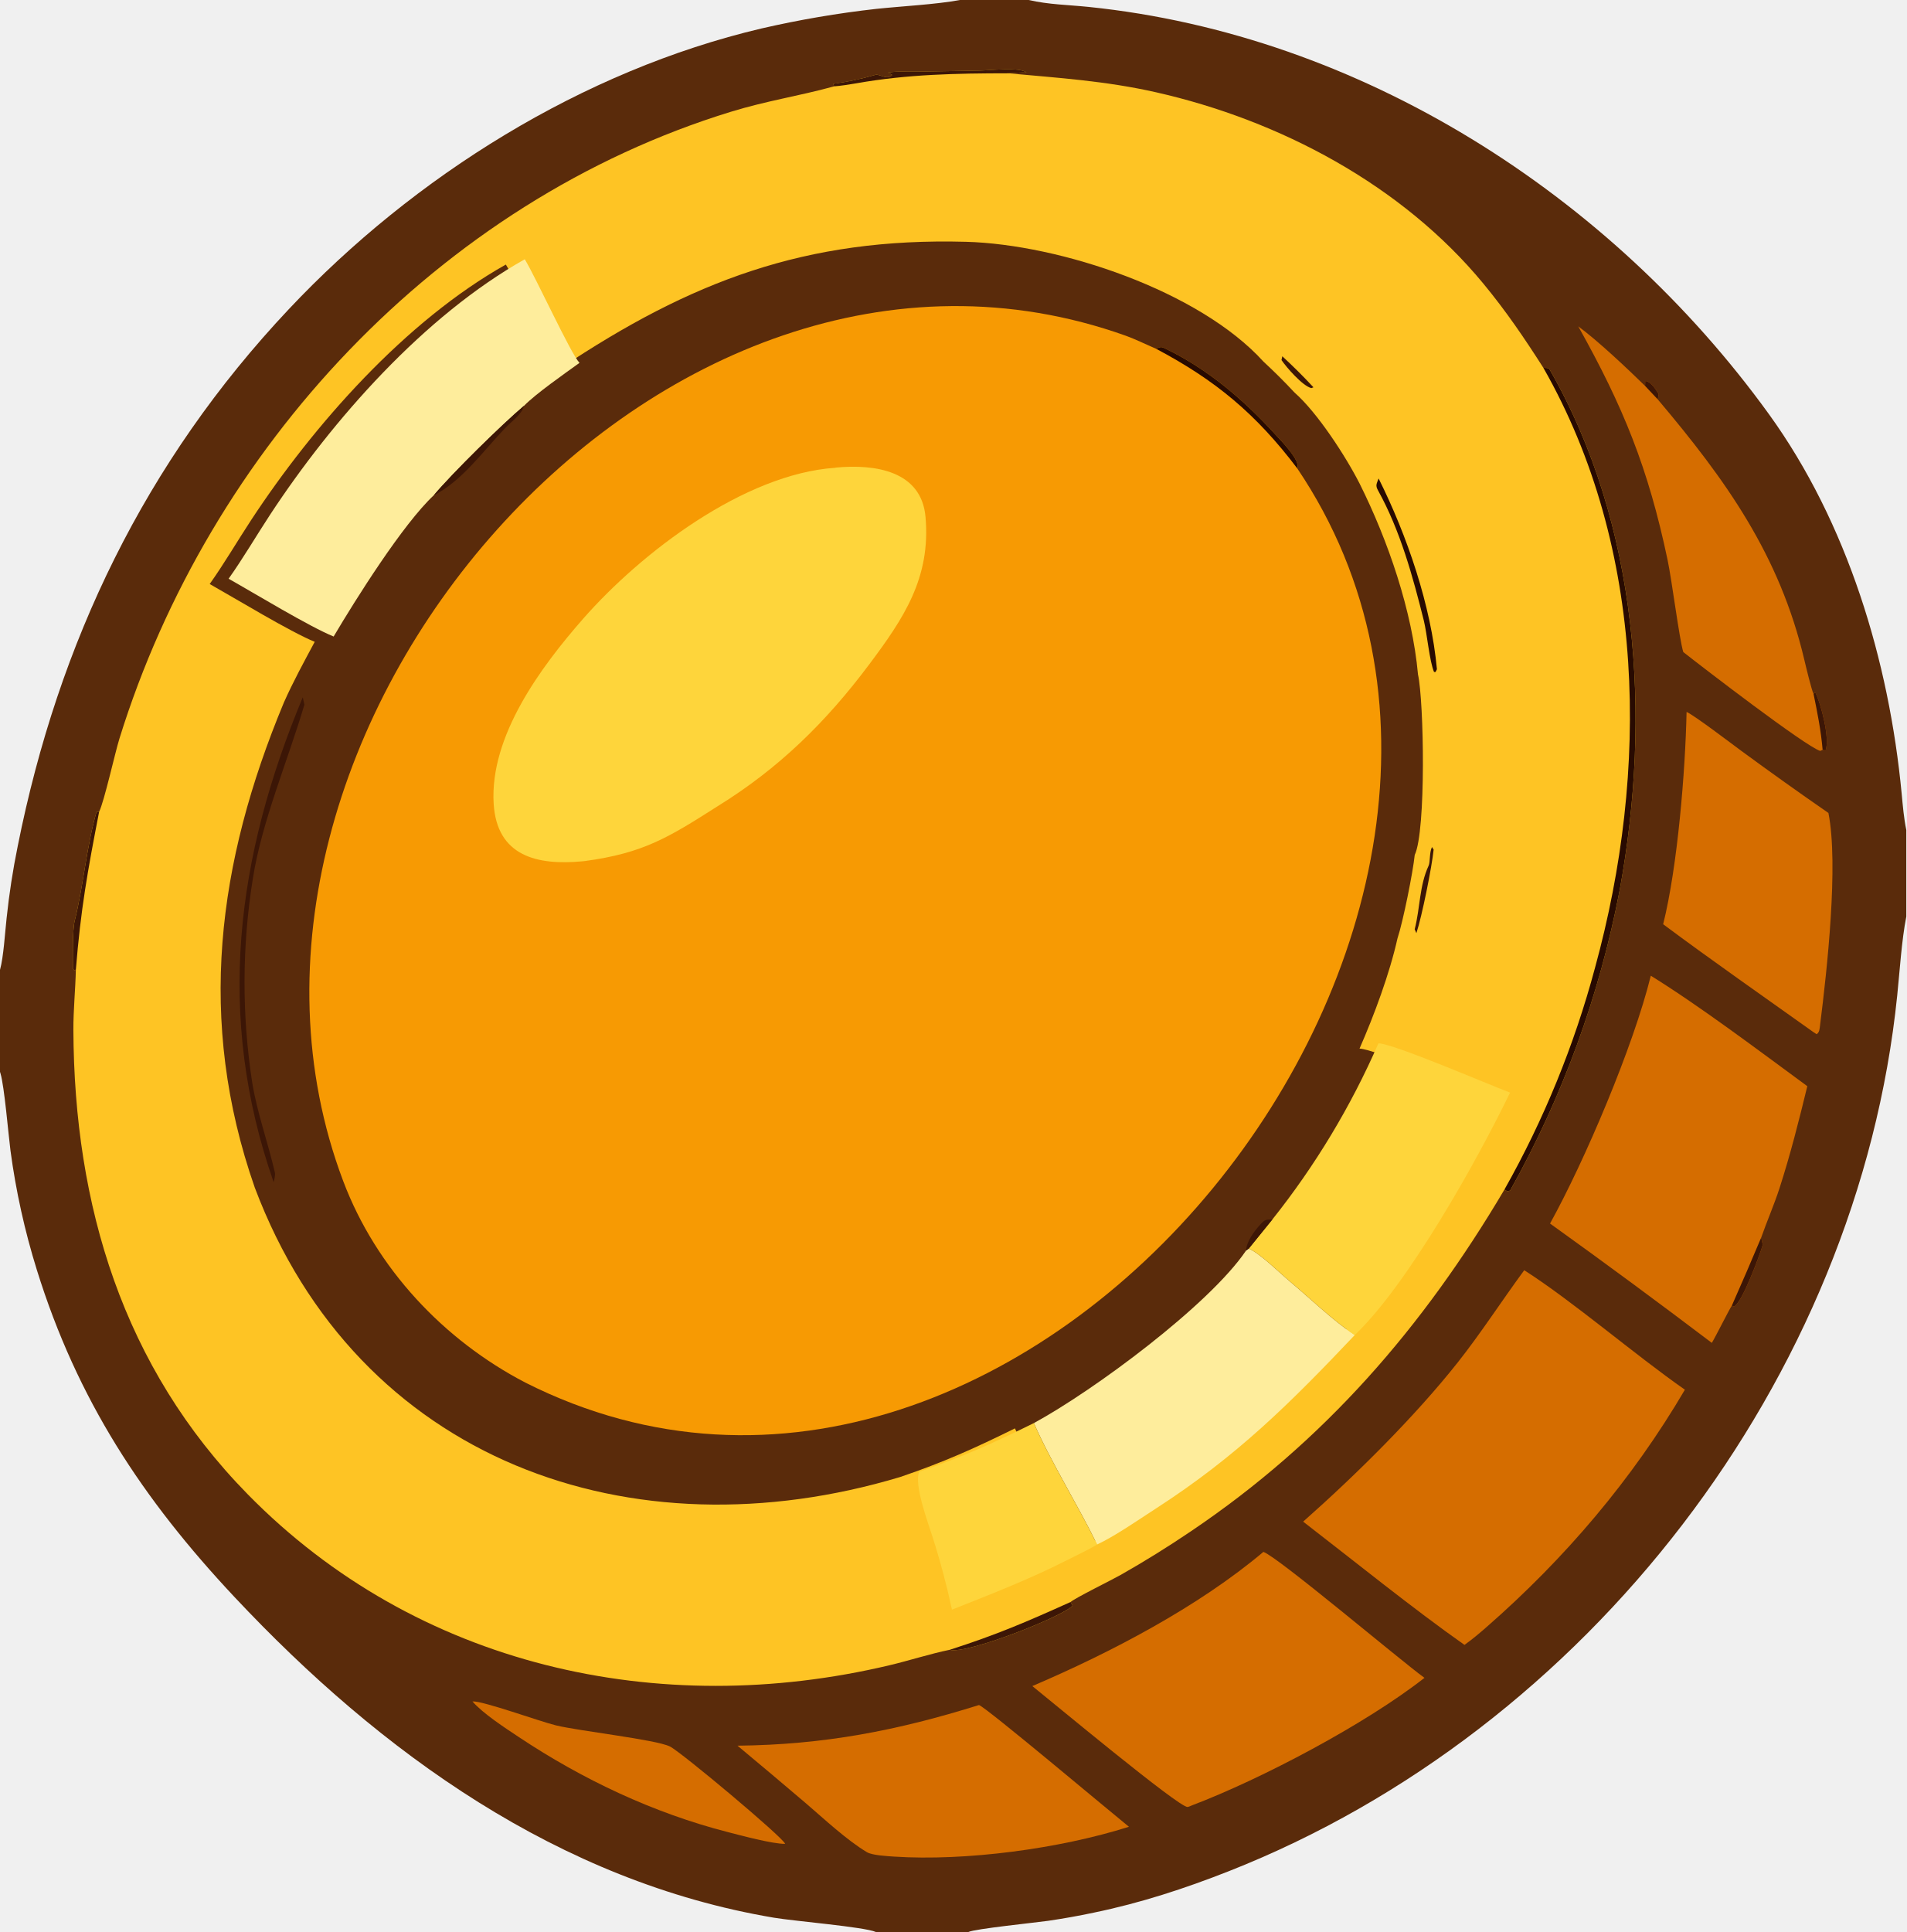
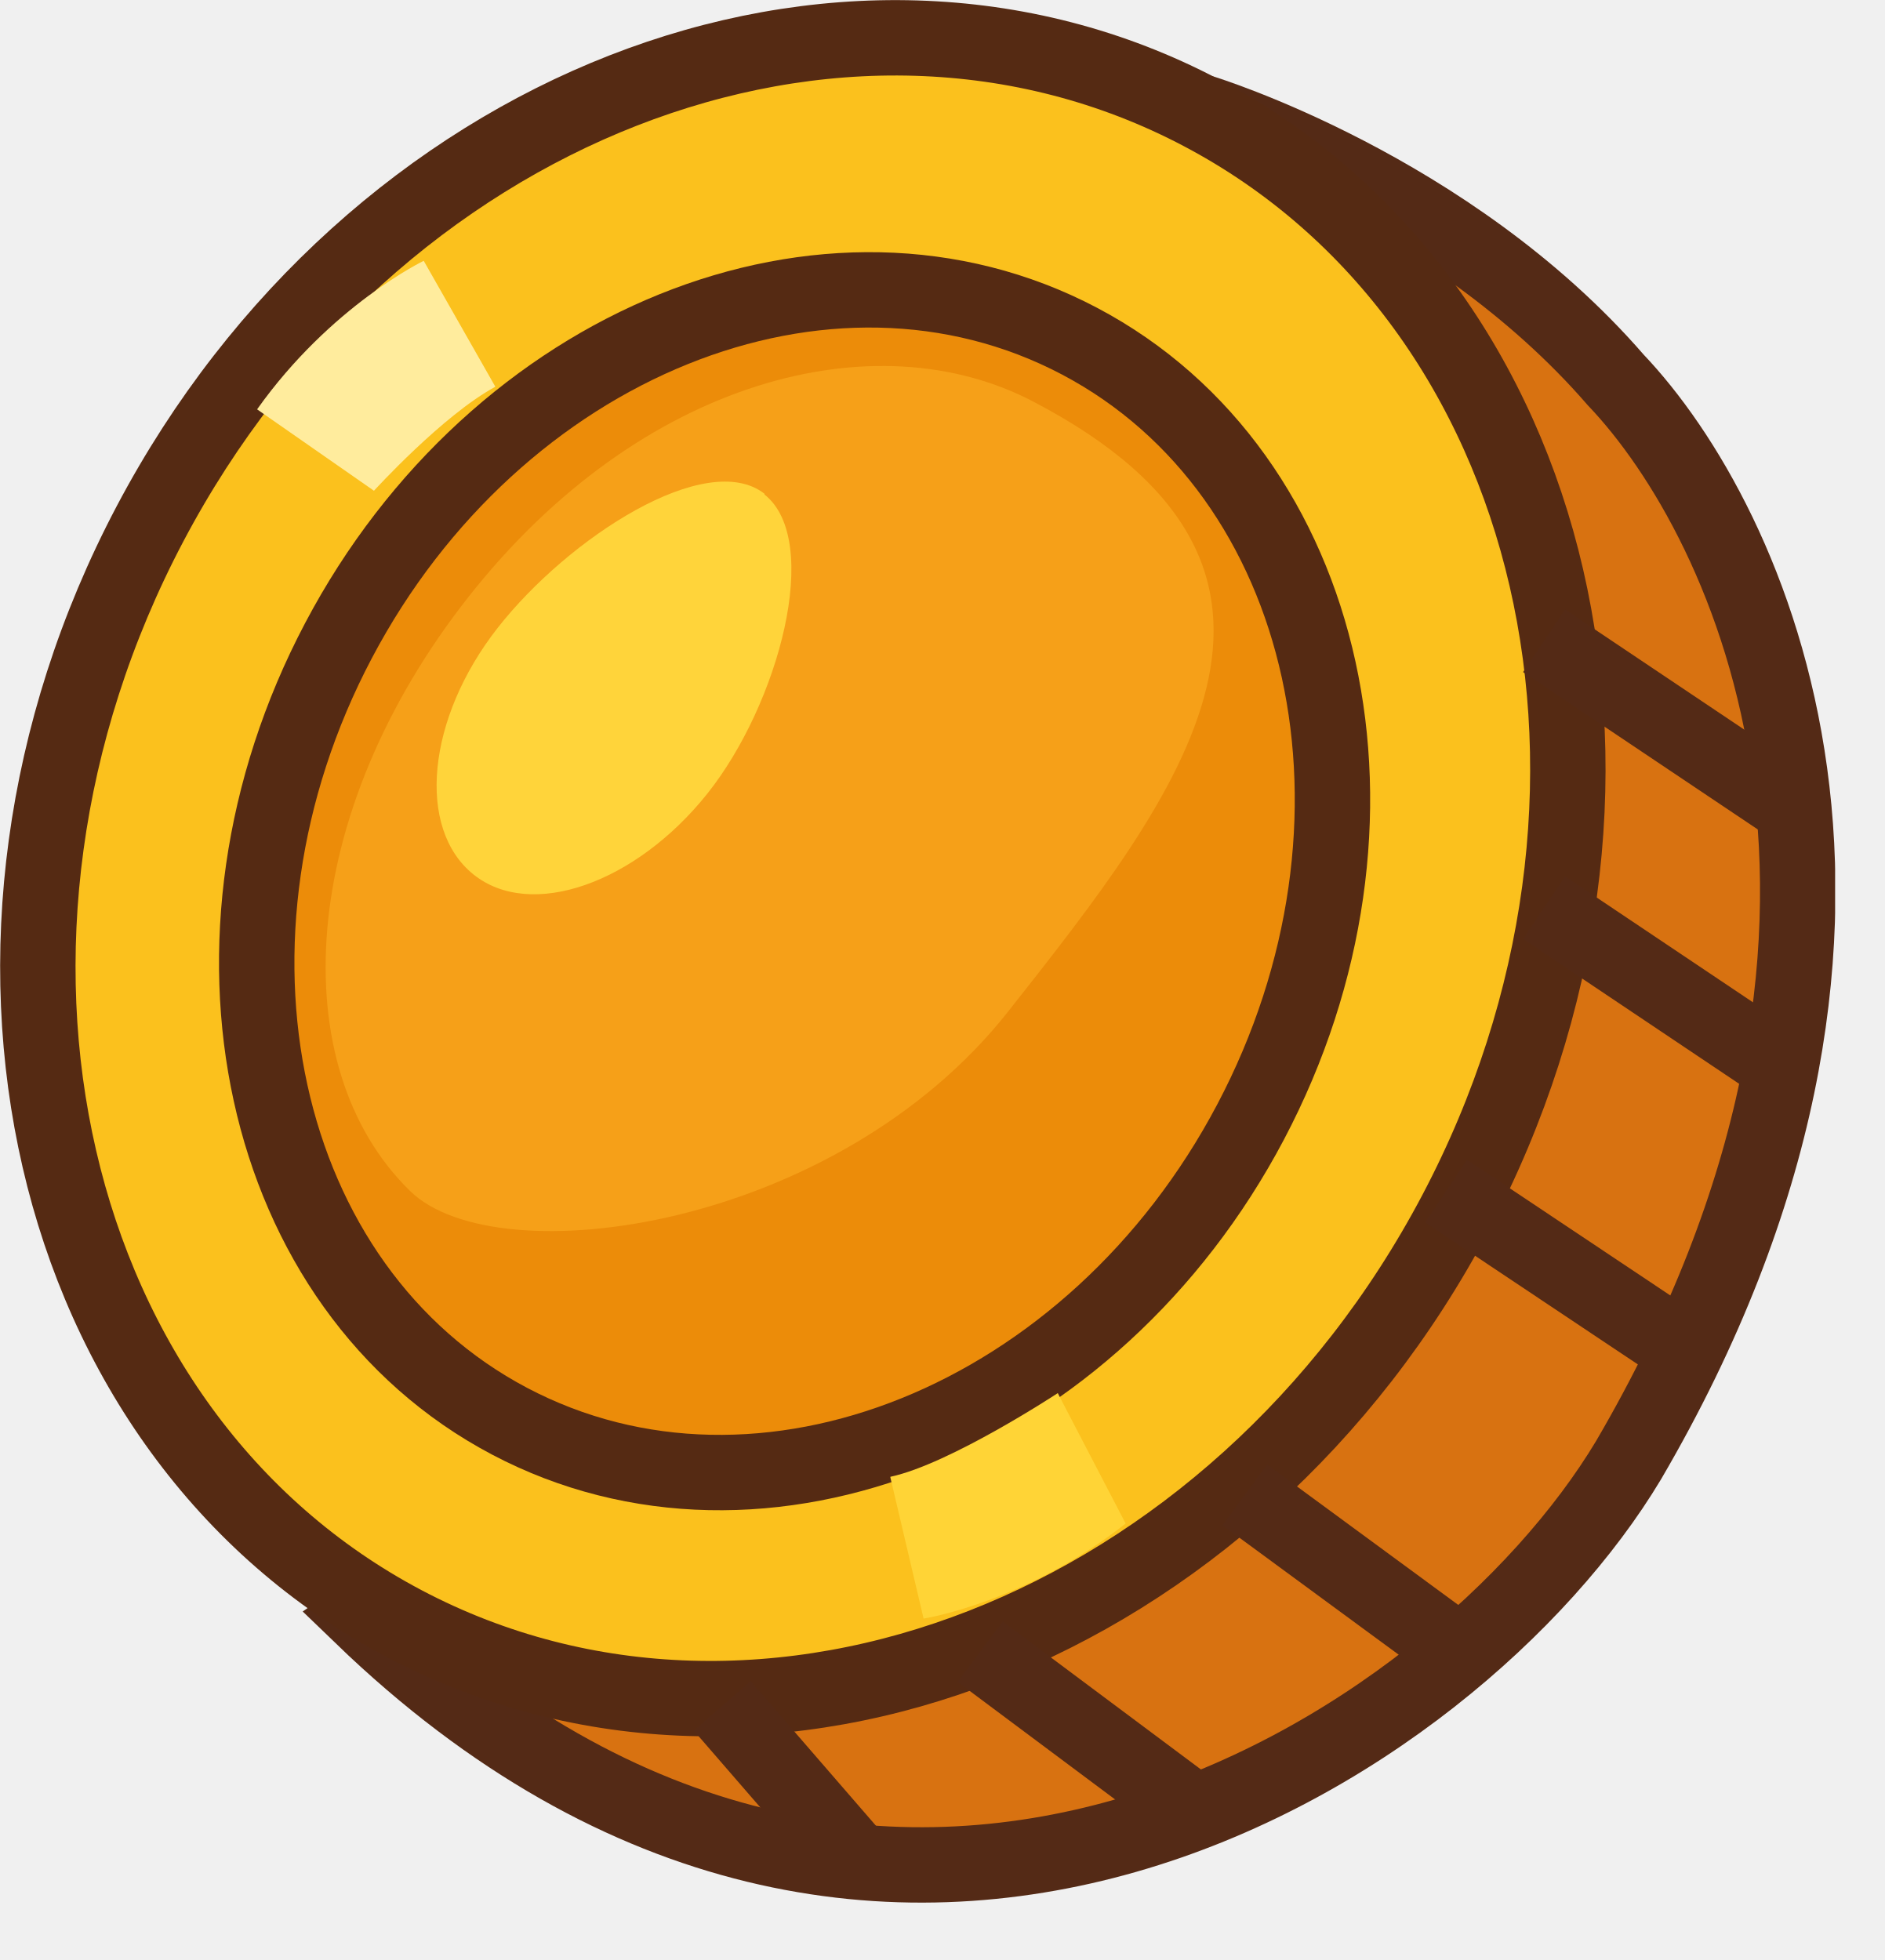
- <svg xmlns="http://www.w3.org/2000/svg" width="300" height="304" viewBox="0 0 300 304" fill="none">
-   <g clip-path="url(#clip0_517_47)">
-     <path d="M151.067 0H161.882C165.047 0.728 168.069 0.754 171.326 1.089C214.095 5.482 253.423 30.639 278.383 65.171C290.745 82.273 297.29 104.011 299.272 124.908C299.45 126.784 299.615 128.757 300 130.611V144.209C299.26 147.974 298.97 152.741 298.57 156.633C292.388 217.04 249.751 272.237 193.377 294.435C186.416 297.175 179.454 299.447 172.118 300.957C169.733 301.465 167.332 301.892 164.919 302.245C163.051 302.51 153.353 303.507 152.403 304H137.842C136.041 303.197 125.038 302.298 121.791 301.75C88.015 296.06 59.918 275.815 36.935 251.327C22.409 235.85 12.163 220.261 5.806 199.845C3.891 193.705 2.5 187.414 1.648 181.04C1.309 178.41 0.694 170.981 0.078 168.91L0 168.657V152.606C0.565 150.581 0.783 146.761 1.04 144.477C1.44 140.664 2.026 136.872 2.794 133.115C9.205 101.002 22.851 72.646 45.459 48.641C65.169 27.713 91.715 11.109 119.825 4.482C125.784 3.109 131.818 2.079 137.895 1.398C141.858 0.977 147.305 0.705 151.067 0Z" fill="#5A2B0B" />
-     <path d="M131.251 13.588L131.147 13.187C133.458 12.865 135.506 12.429 137.747 11.784C138.44 11.585 139.628 12.688 140.404 11.789L139.783 11.427C140.961 11.169 143.075 11.312 144.344 11.278L154.136 11.108C155.723 11.085 160.423 10.515 161.538 11.398C160.547 11.397 159.623 11.465 158.637 11.531C166.606 12.262 173.985 12.728 181.902 14.515C201.375 18.912 220.605 29.081 233.432 44.618C237.026 48.97 239.886 53.188 242.886 57.879C243.12 57.897 243.713 57.866 243.82 58.053C257.903 82.521 259.925 112.734 254.895 140.047C251.725 156.633 245.901 172.6 237.652 187.335L237.237 187.462L236.751 187.186C223.946 208.831 208.444 226.783 187.415 240.95C183.801 243.397 180.092 245.699 176.296 247.851C175.075 248.543 169.108 251.492 168.485 252.072L168.782 252.645C167.539 254.245 152.09 260.375 149.478 259.59C146.348 260.23 143.112 261.287 139.972 262.03C103.664 270.645 65.583 262.225 38.989 235.131C19.339 215.112 11.672 189.673 11.548 162.083C11.534 158.937 11.866 155.734 11.941 152.562L11.707 152.709L11.478 152.402C11.474 150.779 11.383 146.38 11.755 144.887C13.15 139.299 13.607 133.182 15.197 127.716L15.6 127.736C16.401 126.108 18.093 118.48 18.793 116.225C32.943 70.626 68.989 31.726 115.014 17.589C120.659 15.855 125.676 15.12 131.066 13.64L131.251 13.588Z" fill="#FEC424" />
-     <path d="M242.886 57.879C243.12 57.897 243.713 57.867 243.82 58.053C257.902 82.521 259.925 112.734 254.895 140.047C251.725 156.633 245.901 172.6 237.652 187.335L237.237 187.462L236.75 187.186C242.961 176.188 247.756 164.448 251.02 152.246C259.515 121.268 259.115 86.355 242.886 57.879Z" fill="#280A01" />
-     <path d="M131.25 13.588L131.147 13.187C133.458 12.865 135.506 12.429 137.747 11.784C138.44 11.585 139.628 12.688 140.404 11.789L139.783 11.427C140.961 11.169 143.075 11.312 144.344 11.278L154.136 11.108C155.723 11.085 160.423 10.515 161.538 11.398C160.547 11.397 159.623 11.465 158.636 11.531C150.485 11.542 142.846 11.681 134.8 13.102C133.765 13.284 132.291 13.517 131.25 13.588Z" fill="#3C1606" />
-     <path d="M149.478 259.59C156.843 257.227 161.455 255.242 168.485 252.072L168.782 252.645C167.539 254.245 152.09 260.375 149.478 259.59Z" fill="#3C1606" />
-     <path d="M11.941 152.562L11.707 152.709L11.478 152.402C11.474 150.779 11.383 146.38 11.755 144.887C13.15 139.299 13.607 133.182 15.197 127.716L15.6 127.736C13.786 137.061 12.701 143.079 11.941 152.562Z" fill="#3C1606" />
-     <path d="M88.22 57.931C108.657 44.292 126.754 37.356 152.022 38.047C166.826 38.452 188.721 45.761 198.825 56.89C200.637 58.575 202.041 59.964 203.727 61.773C207.323 64.918 211.812 71.852 213.978 76.118C218.456 85.091 222.246 96.127 223.154 106.134C224.094 110.35 224.44 130.735 222.638 134.528C222.366 137.228 220.809 144.993 219.924 147.661C218.689 153.194 216.256 159.745 213.951 164.997C216.35 165.052 231.036 171.388 234.668 172.753C229.507 183.412 218.586 202.955 210.225 210.902C200.073 221.616 191.723 229.922 179.109 238.083C176.456 239.799 172.431 242.593 169.677 243.857C166.688 237.73 162.379 230.834 159.725 224.755C153.267 227.944 148.572 230.047 141.691 232.399C99.38 245.119 56.327 229.954 40.09 186.855C30.92 160.61 34.181 135.737 44.671 110.55C46.11 107.298 47.848 104.127 49.529 100.99C45.661 99.413 37.067 94.185 33 91.895C35.257 88.725 37.369 85.111 39.531 81.818C49.339 66.88 63.798 50.506 79.607 41.63C81.395 44.565 86.811 56.43 88.22 57.931Z" fill="#5A2B0B" />
-     <path d="M35.976 91.063C38.233 87.892 40.345 84.278 42.507 80.986C52.315 66.048 66.774 49.674 82.583 40.797C84.371 43.732 89.787 55.597 91.196 57.098C88.927 58.735 84.328 61.944 82.465 63.852C79.141 66.638 71.155 74.486 68.275 77.922C63.388 82.485 55.964 94.316 52.505 100.157C48.638 98.581 40.043 93.352 35.976 91.063Z" fill="#FEED9C" />
-     <path d="M196.525 196.462C198.383 197.292 201.302 200.212 202.969 201.61C206.17 204.294 209.752 207.766 213.201 210.07C203.049 220.784 194.699 229.089 182.085 237.25C179.432 238.966 175.407 241.76 172.653 243.024C169.664 236.898 165.355 230.001 162.701 223.922C172.061 218.841 190.276 205.381 196.108 196.763L196.525 196.462Z" fill="#FEED9C" />
-     <path d="M216.927 164.165C219.326 164.22 234.012 170.556 237.644 171.921C232.483 182.58 221.563 202.123 213.201 210.07C209.752 207.767 206.17 204.294 202.97 201.61C201.303 200.213 198.383 197.292 196.525 196.463L200.228 191.89C206.979 183.416 212.593 174.095 216.927 164.165Z" fill="#FED53B" />
-     <path d="M47.647 109.718C47.665 109.799 47.903 110.88 47.903 110.88C45.31 119.668 41.185 129.286 39.783 138.306C38.078 148.93 38.05 159.755 39.699 170.388C40.45 175.027 42.205 179.902 43.261 184.506C43.348 184.887 43.159 185.634 43.066 186.022C33.896 159.778 37.157 134.905 47.647 109.718Z" fill="#3C1606" />
-     <path d="M216.953 75.286C221.432 84.258 225.222 95.295 226.13 105.301L225.923 105.73L225.68 105.738C224.963 104.068 224.588 99.742 224.07 97.644C222.33 90.679 220.359 83.468 216.859 77.156C216.409 76.345 216.657 76.12 216.953 75.286Z" fill="#280A01" />
-     <path d="M82.465 63.852C82.146 65.165 80.584 66.238 79.594 67.259C76.201 70.761 72.704 75.728 68.275 77.922C71.155 74.486 79.141 66.638 82.465 63.852Z" fill="#3C1606" />
-     <path d="M222.9 146.829L222.633 146.223C223.508 142.82 223.35 139.403 224.821 136.222C225.096 135.627 224.92 134.196 225.352 133.275L225.614 133.695C225.342 136.396 223.785 144.16 222.9 146.829Z" fill="#3C1606" />
-     <path d="M196.108 196.763C196.14 195.379 197.408 193.692 198.314 192.701C199.125 191.812 199.23 191.917 200.228 191.89L196.525 196.463L196.108 196.763Z" fill="#3C1606" />
-     <path d="M201.801 56.058C203.613 57.743 205.017 59.132 206.703 60.941L206.371 61.067C205.025 60.761 202.447 57.805 201.671 56.655L201.801 56.058Z" fill="#3C1606" />
-     <path d="M204.151 73.701C251.705 144.173 161.608 257.415 82.666 217.546C69.859 210.879 59.208 199.615 54.006 185.83C27.666 116.023 103.867 26.664 177.157 52.823C178.637 53.351 180.406 54.224 181.93 54.876C182.721 54.559 182.685 54.502 183.522 54.91C190.127 58.123 195.749 62.93 200.669 68.331C201.553 69.301 204.747 72.485 204.151 73.701Z" fill="#F79A03" />
-     <path d="M181.93 54.876C182.721 54.559 182.685 54.502 183.522 54.91C190.127 58.123 195.749 62.93 200.669 68.331C201.553 69.301 204.747 72.485 204.151 73.701C197.665 65.127 191.291 59.828 181.93 54.876Z" fill="#280A01" />
-     <path d="M131.432 73.606C131.474 73.595 131.516 73.584 131.558 73.573C137.708 72.997 144.999 74.079 145.649 81.323C146.511 90.938 142.181 97.338 136.807 104.521C130.024 113.59 122.573 120.913 112.92 126.868C105.135 131.831 101.221 134.237 92.056 135.485L91.579 135.532C84.595 136.183 78.189 134.763 77.688 126.457C77.048 115.825 85.111 104.95 91.769 97.361C100.91 86.941 117.091 74.592 131.432 73.606Z" fill="#FED53B" />
-     <path d="M144.667 231.566C151.548 229.214 156.243 227.112 162.701 223.922C165.355 230.001 169.664 236.898 172.653 243.024C171.744 243.631 168.936 244.972 167.827 245.535C161.982 248.504 155.902 250.865 149.812 253.277C148.989 249.442 147.977 245.649 146.782 241.913C146.077 239.643 143.785 233.623 144.667 231.566Z" fill="#FED53B" />
-     <path d="M239.872 199.868C247.611 204.82 257.157 213.084 265.155 218.67C256.867 232.796 246.27 245.238 233.96 256.002C232.811 257.005 231.715 257.94 230.468 258.822C222.567 253.277 212.784 245.371 205.079 239.428C213.307 232.153 222.621 222.956 229.423 214.36C233.022 209.814 236.383 204.61 239.872 199.868Z" fill="#D56D00" />
-     <path d="M259.79 153.527C267.495 158.293 276.937 165.417 284.42 170.911C283.122 176.268 281.74 181.729 280.042 186.975C279.21 189.542 278.07 192.151 277.162 194.732C277.185 194.842 277.412 195.878 277.412 195.878C276.92 197.517 274.182 205.005 272.885 205.571L272.532 205.461C272.152 205.987 270.125 210.077 269.395 211.302C260.99 204.932 252.502 198.671 243.933 192.523C249.416 182.618 257.082 164.57 259.79 153.527Z" fill="#D56D00" />
-     <path d="M277.163 194.732C277.185 194.843 277.413 195.878 277.413 195.878C276.92 197.517 274.183 205.005 272.885 205.572L272.533 205.461C274.113 201.901 275.655 198.324 277.163 194.732Z" fill="#3C1606" />
-     <path d="M198.825 244.189C201.171 245.026 220.558 261.41 224.172 264.01C214.94 271.25 198.536 279.923 187.557 284.085C187.354 284.175 187.111 284.293 186.89 284.323C185.606 284.493 165.302 267.568 162.459 265.303C174.737 260.06 188.551 252.848 198.825 244.189Z" fill="#D56D00" />
-     <path d="M154.064 268.288C155.089 268.553 175.264 285.523 177.664 287.443C166.727 290.913 151.957 292.868 140.689 292.135C139.591 292.053 137.277 291.948 136.418 291.433C133.233 289.525 129.714 286.223 126.858 283.775C123.277 280.723 119.679 277.693 116.062 274.683C129.676 274.538 141.166 272.32 154.064 268.288Z" fill="#D56D00" />
-     <path d="M265.42 112.018C266.74 112.631 272.542 117.05 274.057 118.165C278.575 121.48 283.135 124.732 287.742 127.919C289.36 136.033 287.527 152.635 286.43 161.285C286.347 161.936 286.352 162.398 285.892 162.733L285.392 162.41C277.427 156.729 269.602 151.283 261.735 145.429C264.01 136.333 265.228 121.263 265.42 112.018Z" fill="#D56D00" />
-     <path d="M248.373 51.352C251.47 53.621 256.127 58.024 258.892 60.725L258.917 59.944C259.865 60.058 260.552 61.259 261.032 62.013L260.892 62.852C271.582 75.502 280.065 87.322 283.95 103.818C284.145 104.647 285.097 108.626 285.397 109.168L285.672 108.945C286.587 110.716 288.015 116.279 287.292 118.083L286.832 117.987L286.442 118.153C284.102 117.422 267.86 104.935 264.902 102.6C264.272 100.536 263.117 91.37 262.435 88.126C259.392 73.657 255.47 64.025 248.373 51.352Z" fill="#D56D00" />
-     <path d="M285.397 109.168L285.672 108.945C286.587 110.716 288.015 116.279 287.293 118.082L286.832 117.987C286.575 114.98 286.005 112.118 285.397 109.168Z" fill="#3C1606" />
-     <path d="M258.892 60.725L258.918 59.944C259.865 60.058 260.553 61.259 261.033 62.013L260.892 62.852L258.892 60.725Z" fill="#3C1606" />
-     <path d="M74.353 267.72C75.953 267.6 84.973 270.88 87.489 271.487C91.28 272.402 103.167 273.71 105.419 274.805C107.167 275.655 123.174 289.058 123.564 290.128C121.6 290.165 116.517 288.785 114.524 288.275C102.81 285.267 91.673 279.998 81.621 273.308C79.538 271.923 75.96 269.598 74.353 267.72Z" fill="#D56D00" />
+ <svg xmlns="http://www.w3.org/2000/svg" width="25" height="26" viewBox="0 0 25 26" fill="none">
+   <g clip-path="url(#clip0_2151_80188)">
+     <path d="M15.94 1.49C15.94 1.49 19.22 2.49 21.43 5.04C23.22 6.92 25.74 12.29 21.6 19.37C19.3 23.21 11.72 28.12 4.8 21.44C5.03 21.28 15.94 1.49 15.94 1.49Z" fill="#D87211" stroke="#542A16" stroke-miterlimit="10" />
+     <path d="M19.307 16.086C22.227 10.552 20.718 4.02 15.936 1.497C11.155 -1.027 4.911 1.414 1.99 6.948C-0.93 12.482 0.579 19.014 5.361 21.538C10.143 24.061 16.387 21.62 19.307 16.086Z" fill="#FBC11D" stroke="#552A13" stroke-miterlimit="10" />
+     <path d="M16.588 14.882C18.676 10.925 17.66 6.289 14.319 4.526C10.978 2.763 6.577 4.541 4.49 8.497C2.402 12.454 3.418 17.09 6.759 18.853C10.1 20.616 14.501 18.838 16.588 14.882Z" fill="#EC8C09" stroke="#552A13" stroke-miterlimit="10" />
+     <path d="M20.48 8.5L23.82 10.74" stroke="#542A16" stroke-miterlimit="10" />
+     <path d="M20.48 12.04L23.82 14.28" stroke="#542A16" stroke-miterlimit="10" />
+     <path d="M19.18 15.8L22.52 18.03" stroke="#542A16" stroke-miterlimit="10" />
+     <path d="M16.51 19.83L19.11 21.74" stroke="#542A16" stroke-miterlimit="10" />
+     <path d="M13 21.91L15.88 24.06" stroke="#542A16" stroke-miterlimit="10" />
+     <path d="M9.58 22.63L11.46 24.8" stroke="#542A16" stroke-miterlimit="10" />
+     <path d="M13.71 5.33C17.99 7.57 15.65 10.53 13.37 13.42C11.09 16.31 6.6 16.93 5.44 15.8C3.75 14.15 3.94 10.8 6.22 7.91C8.5 5.02 11.62 4.23 13.71 5.33Z" fill="#F6A018" />
+     <path d="M10.14 6.56C10.91 7.17 10.33 9.34 9.38 10.53C8.43 11.72 7.04 12.21 6.28 11.6C5.52 10.99 5.66 9.53 6.6 8.33C7.54 7.13 9.37 5.95 10.14 6.55V6.56Z" fill="#FFD43A" />
+     <path d="M6.57 5.13L5.62 3.46C5.62 3.46 4.39 4.05 3.41 5.43L4.96 6.51C4.96 6.51 5.87 5.51 6.57 5.13Z" fill="#FFEC9D" />
+     <path d="M11.81 19.601L12.25 21.471C12.25 21.471 13.6 21.261 14.93 20.21C14.06 18.541 14.03 18.48 14.03 18.48C14.03 18.48 12.6 19.421 11.81 19.59V19.601Z" fill="#FFD436" />
  </g>
  <defs>
-     <clipPath id="clip0_517_47">
-       <rect width="300" height="304" fill="white" />
+     <clipPath id="clip0_2151_80188">
+       <rect width="24.34" height="25.24" fill="white" />
    </clipPath>
  </defs>
</svg>
